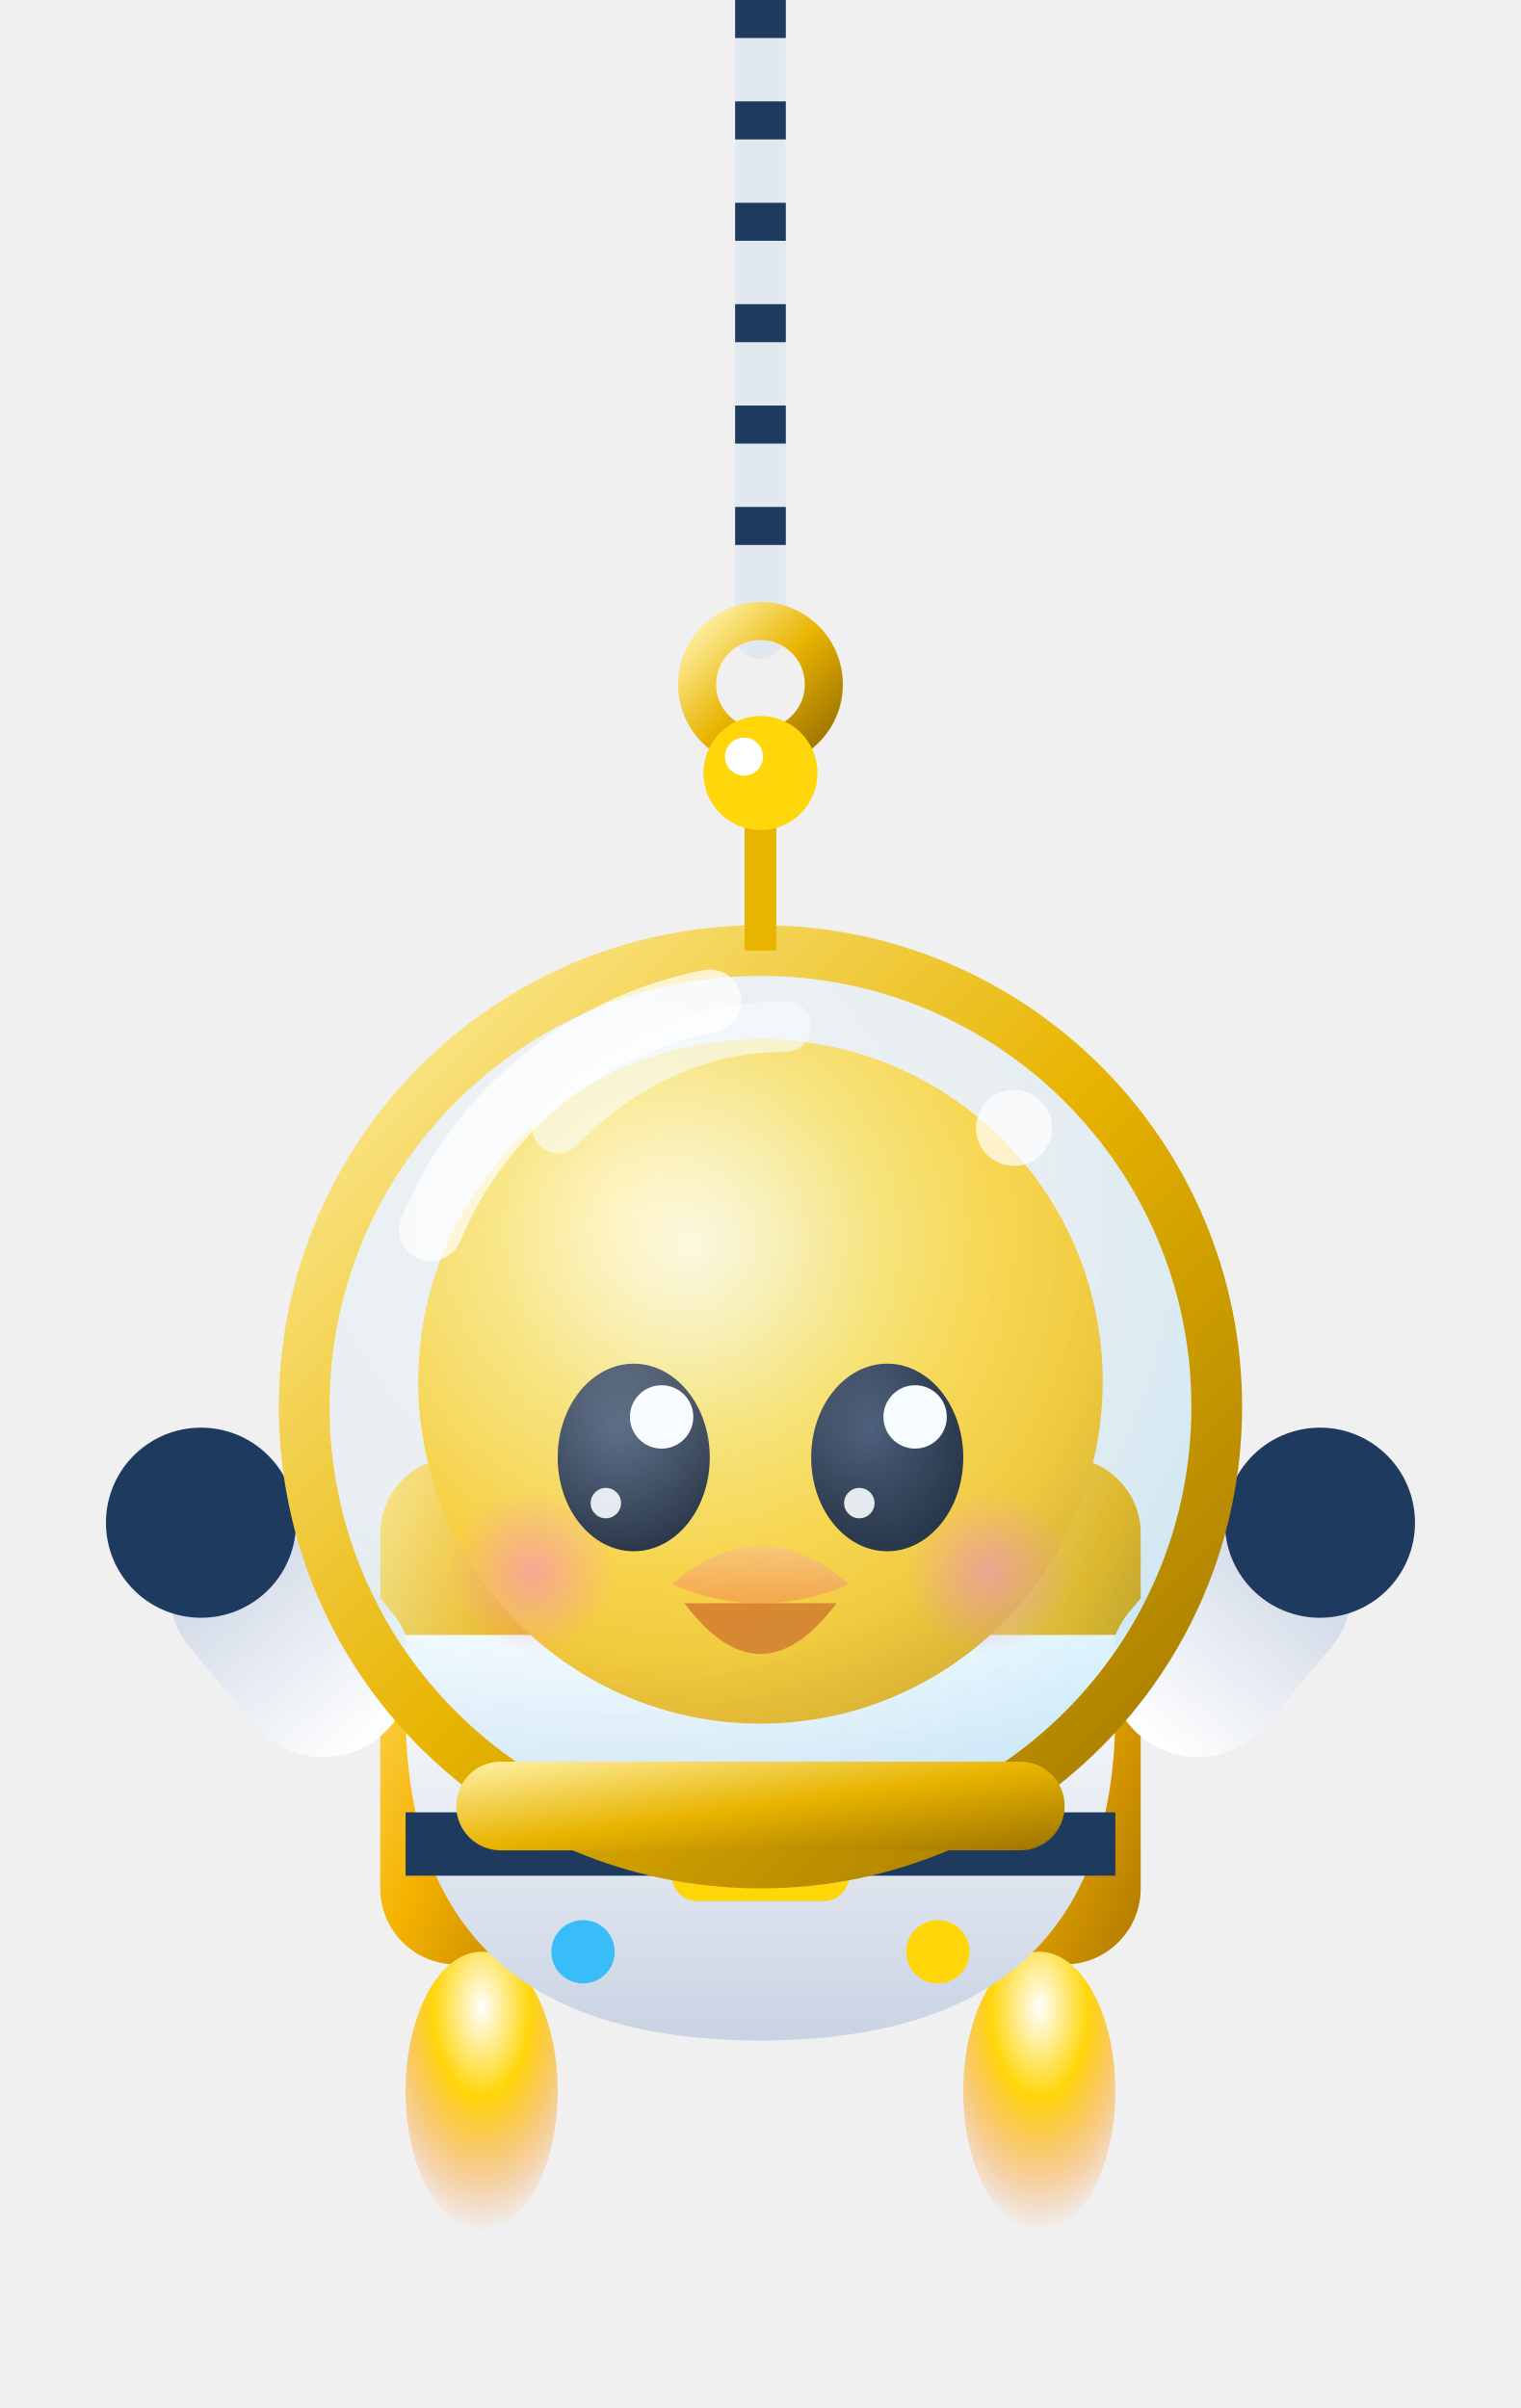
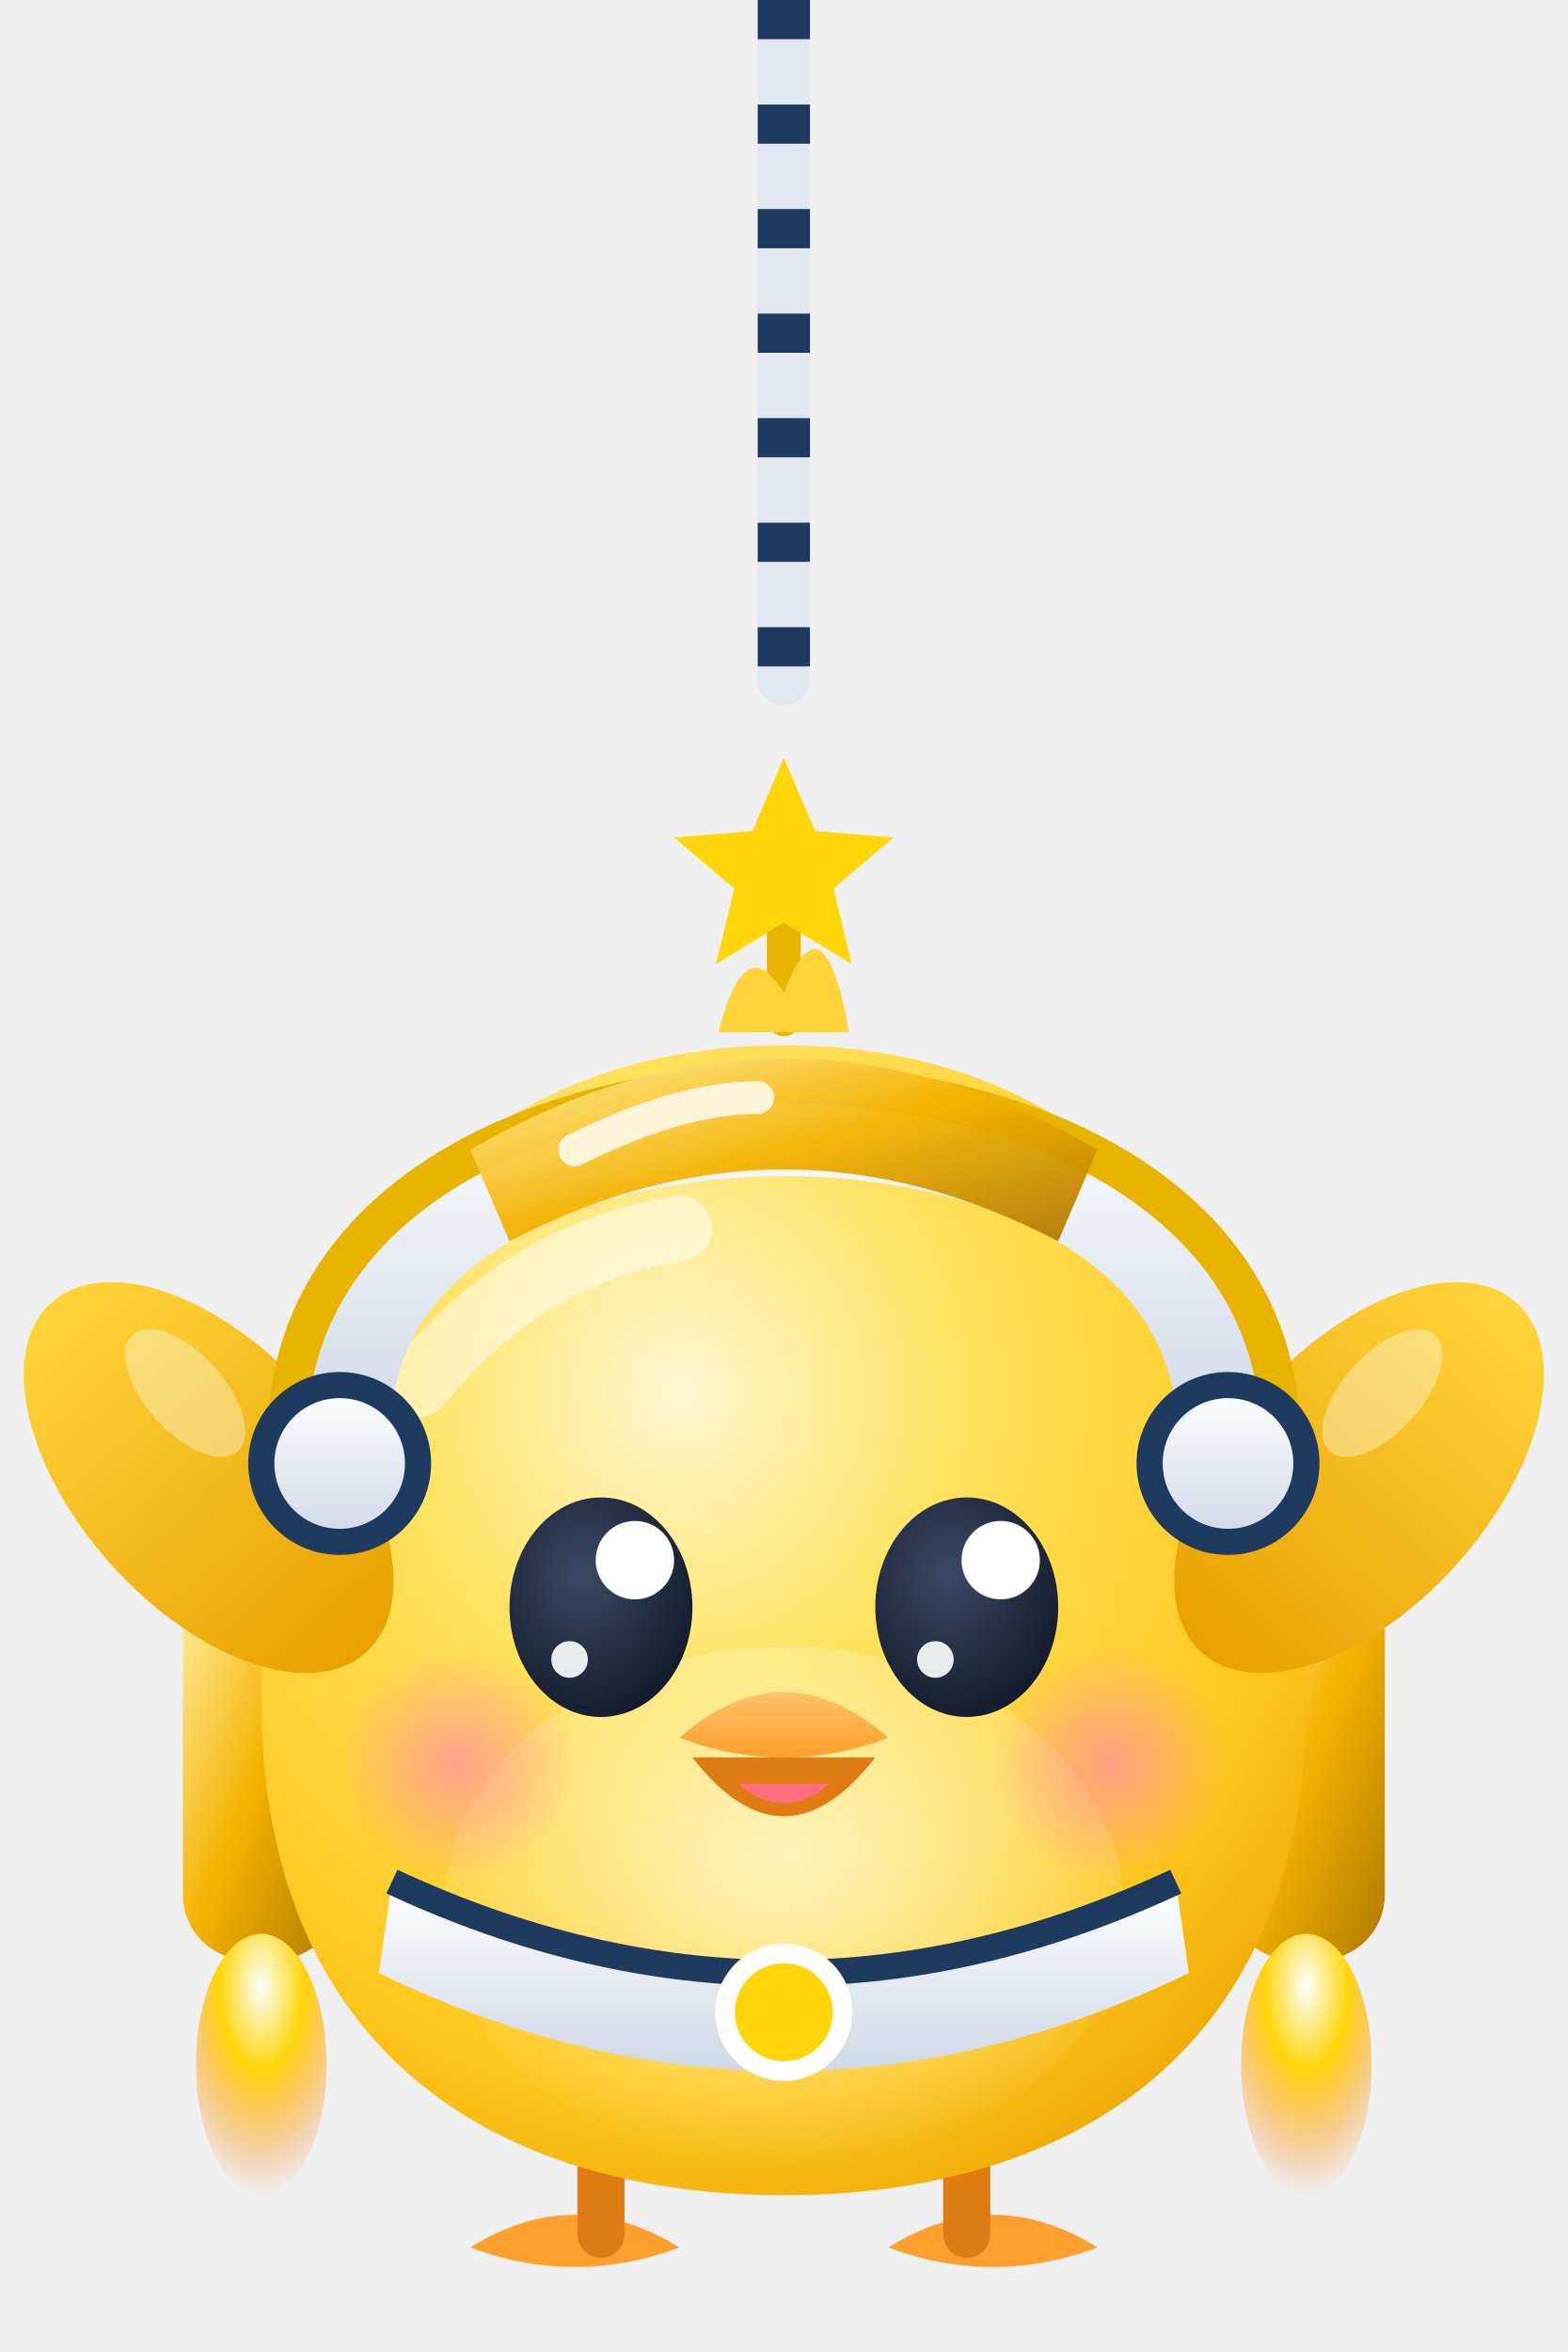
- <svg xmlns="http://www.w3.org/2000/svg" viewBox="0 0 120 190" width="120" height="190">
+ <svg xmlns="http://www.w3.org/2000/svg" viewBox="0 0 120 180" width="120" height="180">
  <defs>
-     <radialGradient id="bodyY" cx="40%" cy="30%" r="80%">
-       <stop offset="0" stop-color="#FFF8D2" />
-       <stop offset=".35" stop-color="#FFE15A" />
-       <stop offset=".75" stop-color="#FFC81E" />
-       <stop offset="1" stop-color="#E9A100" />
+     <radialGradient id="bodyP" cx="40%" cy="30%" r="80%">
+       <stop offset="0" stop-color="#FFF0F5" />
+       <stop offset=".4" stop-color="#FFC2D6" />
+       <stop offset=".8" stop-color="#FF9CBC" />
+       <stop offset="1" stop-color="#E9799D" />
    </radialGradient>
-     <radialGradient id="bodyP" cx="40%" cy="30%" r="80%">
-       <stop offset="0" stop-color="#FFE6F0" />
-       <stop offset=".4" stop-color="#FFA8C8" />
-       <stop offset=".8" stop-color="#FF7AA8" />
-       <stop offset="1" stop-color="#E0558A" />
-     </radialGradient>
-     <linearGradient id="suit" x1="0" y1="0" x2="0" y2="1">
+     <linearGradient id="wingP" x1="0" y1="0" x2="0" y2="1">
+       <stop offset="0" stop-color="#FFB3CC" />
+       <stop offset="1" stop-color="#E9799D" />
+     </linearGradient>
+     <linearGradient id="shell" x1="0" y1="0" x2="0" y2="1">
      <stop offset="0" stop-color="#FFFFFF" />
-       <stop offset="1" stop-color="#C9D3E3" />
+       <stop offset="1" stop-color="#CFD8E6" />
    </linearGradient>
-     <linearGradient id="jet" x1="0" y1="0" x2="1" y2="1">
-       <stop offset="0" stop-color="#FFE680" />
+     <linearGradient id="visor" x1="0" y1="0" x2="1" y2="1">
+       <stop offset="0" stop-color="#FFF1A8" />
      <stop offset=".5" stop-color="#F5B300" />
      <stop offset="1" stop-color="#B07800" />
    </linearGradient>
-     <linearGradient id="rose" x1="0" y1="0" x2="1" y2="1">
+     <linearGradient id="visorP" x1="0" y1="0" x2="1" y2="1">
      <stop offset="0" stop-color="#FFD1B8" />
      <stop offset=".5" stop-color="#E9A08A" />
      <stop offset="1" stop-color="#B7685A" />
    </linearGradient>
-     <linearGradient id="goldRim" x1="0" y1="0" x2="1" y2="1">
-       <stop offset="0" stop-color="#FFF1A8" />
-       <stop offset=".5" stop-color="#E8B400" />
-       <stop offset="1" stop-color="#9C7300" />
+     <radialGradient id="flame" cx="50%" cy="20%" r="80%">
+       <stop offset="0" stop-color="#FFFFFF" />
+       <stop offset=".4" stop-color="#FFD60A" />
+       <stop offset="1" stop-color="#FF7A1A" stop-opacity="0" />
+     </radialGradient>
+     <radialGradient id="body" cx="40%" cy="30%" r="80%">
+       <stop offset="0" stop-color="#FFF8D2" />
+       <stop offset=".35" stop-color="#FFE15A" />
+       <stop offset=".75" stop-color="#FFC81E" />
+       <stop offset="1" stop-color="#EBA400" />
+     </radialGradient>
+     <radialGradient id="belly" cx="50%" cy="40%" r="60%">
+       <stop offset="0" stop-color="#FFF6C4" stop-opacity=".95" />
+       <stop offset="1" stop-color="#FFF6C4" stop-opacity="0" />
+     </radialGradient>
+     <radialGradient id="rim" cx="50%" cy="50%" r="50%">
+       <stop offset=".78" stop-color="#C98A00" stop-opacity="0" />
+       <stop offset="1" stop-color="#C98A00" stop-opacity=".45" />
+     </radialGradient>
+     <linearGradient id="wing" x1="0" y1="0" x2="0" y2="1">
+       <stop offset="0" stop-color="#FFD43A" />
+       <stop offset="1" stop-color="#E9A100" />
    </linearGradient>
-     <radialGradient id="glass" cx="35%" cy="28%" r="80%">
-       <stop offset="0" stop-color="#FFFFFF" stop-opacity=".38" />
-       <stop offset=".5" stop-color="#BFE6FF" stop-opacity=".12" />
-       <stop offset="1" stop-color="#38BDF8" stop-opacity=".22" />
-     </radialGradient>
    <linearGradient id="beak" x1="0" y1="0" x2="0" y2="1">
      <stop offset="0" stop-color="#FFC266" />
      <stop offset="1" stop-color="#FF9F2E" />
    </linearGradient>
+     <linearGradient id="hat" x1="0" y1="0" x2="0" y2="1">
+       <stop offset="0" stop-color="#3D6A9C" />
+       <stop offset="1" stop-color="#1E3A5F" />
+     </linearGradient>
+     <radialGradient id="pom" cx="38%" cy="32%" r="70%">
+       <stop offset="0" stop-color="#FFFFFF" />
+       <stop offset="1" stop-color="#E6DCC4" />
+     </radialGradient>
    <radialGradient id="cheek">
      <stop offset="0" stop-color="#FF8FA3" stop-opacity=".75" />
      <stop offset="1" stop-color="#FF8FA3" stop-opacity="0" />
    </radialGradient>
    <radialGradient id="eye" cx="40%" cy="35%" r="70%">
      <stop offset="0" stop-color="#3A4A66" />
      <stop offset="1" stop-color="#121A2A" />
    </radialGradient>
-     <radialGradient id="flame" cx="50%" cy="20%" r="80%">
-       <stop offset="0" stop-color="#FFFFFF" />
-       <stop offset=".4" stop-color="#FFD60A" />
-       <stop offset="1" stop-color="#FF7A1A" stop-opacity="0" />
+     <radialGradient id="shadow">
+       <stop offset="0" stop-color="#5A3C00" stop-opacity=".28" />
+       <stop offset="1" stop-color="#5A3C00" stop-opacity="0" />
    </radialGradient>
-     <linearGradient id="beam" x1="0" y1="1" x2="0" y2="0">
-       <stop offset="0" stop-color="#FFF4C8" stop-opacity=".9" />
+     <linearGradient id="beam" x1="1" y1="1" x2="0" y2="0">
+       <stop offset="0" stop-color="#FFF4C8" stop-opacity=".95" />
+       <stop offset=".6" stop-color="#FFE38A" stop-opacity=".35" />
      <stop offset="1" stop-color="#FFE38A" stop-opacity="0" />
    </linearGradient>
-     <radialGradient id="star">
-       <stop offset="0" stop-color="#fff" />
-       <stop offset="1" stop-color="#fff" stop-opacity="0" />
-     </radialGradient>
+     <linearGradient id="basket" x1="0" y1="0" x2="0" y2="1">
+       <stop offset="0" stop-color="#D9A262" />
+       <stop offset="1" stop-color="#9A6430" />
+     </linearGradient>
+     <pattern id="rp" width="6" height="6" patternUnits="userSpaceOnUse" patternTransform="rotate(35)">
+       <rect width="6" height="6" fill="#8A5A2B" />
+       <rect width="3" height="6" fill="#B98549" />
+     </pattern>
+     <pattern id="knit" width="8" height="8" patternUnits="userSpaceOnUse">
+       <path d="M0 8 L4 1 L8 8" stroke="#fff" stroke-opacity=".22" stroke-width="1.6" fill="none" />
+     </pattern>
+     <pattern id="weave" width="10" height="8" patternUnits="userSpaceOnUse">
+       <path d="M0 4 q2.5 -4 5 0 t5 0" stroke="#7A4A1E" stroke-opacity=".5" stroke-width="1.4" fill="none" />
+     </pattern>
+     <clipPath id="bodyClip">
+       <path d="M-40 6 C-40 -32 -20 -44 0 -44 C20 -44 40 -32 40 6 C40 33 22 44 0 44 C-22 44 -40 33 -40 6z" />
+     </clipPath>
  </defs>
-   <path d="M60 0 v50" stroke="#E2E8F0" stroke-width="4" stroke-linecap="round" />
-   <path d="M60 0 v50" stroke="#1E3A5F" stroke-width="4" stroke-dasharray="3 5" />
-   <circle cx="60" cy="54" r="5" fill="none" stroke="url(#goldRim)" stroke-width="3" />
-   <g transform="translate(60 121) scale(1)">
-     <rect x="-30" y="-6" width="16" height="40" rx="6" fill="url(#jet)" />
-     <rect x="14" y="-6" width="16" height="40" rx="6" fill="url(#jet)" />
-     <ellipse cx="-22" cy="44" rx="6" ry="11" fill="url(#flame)" />
-     <ellipse cx="22" cy="44" rx="6" ry="11" fill="url(#flame)" />
-     <g transform="translate(-30 16) rotate(140)">
-       <rect x="-7" y="0" width="14" height="22" rx="7" fill="url(#suit)" />
-       <circle cx="0" cy="22" r="7.5" fill="#1E3A5F" />
+   <path d="M60 0 v52" stroke="#E2E8F0" stroke-width="4" stroke-linecap="round" />
+   <path d="M60 0 v52" stroke="#1E3A5F" stroke-width="4" stroke-dasharray="3 5" />
+   <g transform="translate(60 124) scale(1)">
+     <rect x="-46" y="-4" width="12" height="30" rx="5" fill="url(#visor)" />
+     <rect x="34" y="-4" width="12" height="30" rx="5" fill="url(#visor)" />
+     <ellipse cx="-40" cy="34" rx="5" ry="10" fill="url(#flame)" />
+     <ellipse cx="40" cy="34" rx="5" ry="10" fill="url(#flame)" />
+     <g fill="#FF9F2E">
+       <path d="M-24 48 q8 -5 16 0 q-8 3 -16 0z" />
+       <path d="M8 48 q8 -5 16 0 q-8 3 -16 0z" />
    </g>
-     <g transform="translate(30 16) rotate(-140)">
-       <rect x="-7" y="0" width="14" height="22" rx="7" fill="url(#suit)" />
-       <circle cx="0" cy="22" r="7.5" fill="#1E3A5F" />
+     <path d="M-14 40 v7 M14 40 v7" stroke="#E07A12" stroke-width="3.6" stroke-linecap="round" />
+     <path d="M-40 6 C-40 -32 -20 -44 0 -44 C20 -44 40 -32 40 6 C40 33 22 44 0 44 C-22 44 -40 33 -40 6z" fill="url(#body)" />
+     <g clip-path="url(#bodyClip)">
+       <ellipse cx="0" cy="22" rx="26" ry="20" fill="url(#belly)" />
    </g>
-     <path d="M-28 14 q0 26 28 26 q28 0 28 -26 l0 -6 h-56z" fill="url(#suit)" />
-     <rect x="-28" y="22" width="56" height="5" fill="#1E3A5F" />
-     <rect x="-7" y="20" width="14" height="9" rx="2" fill="#FFD60A" />
-     <circle cx="-14" cy="33" r="2.5" fill="#38BDF8" />
-     <circle cx="14" cy="33" r="2.5" fill="#FFD60A" />
-     <circle cx="0" cy="-12" r="27" fill="url(#bodyY)" />
-     <path d="M-16 -32 q8 -8 18 -8" stroke="#fff" stroke-width="4" stroke-linecap="round" fill="none" opacity=".6" />
-     <circle cx="-18" cy="3" r="6.5" fill="url(#cheek)" />
-     <circle cx="18" cy="3" r="6.5" fill="url(#cheek)" />
-     <ellipse cx="-10" cy="-6" rx="6" ry="7.4" fill="url(#eye)" />
-     <circle cx="-7.8" cy="-9.2" r="2.5" fill="#fff" />
-     <circle cx="-12.2" cy="-2.4" r="1.2" fill="#fff" opacity=".9" />
-     <ellipse cx="10" cy="-6" rx="6" ry="7.4" fill="url(#eye)" />
-     <circle cx="12.2" cy="-9.2" r="2.5" fill="#fff" />
-     <circle cx="7.8" cy="-2.4" r="1.2" fill="#fff" opacity=".9" />
-     <path d="M-7 4 q7 -6 14 0 q-7 3 -14 0z" fill="url(#beak)" />
-     <path d="M-6 5.5 q6 8 12 0z" fill="#E07A12" />
-     <circle cx="0" cy="-10" r="36" fill="url(#glass)" stroke="url(#goldRim)" stroke-width="4" />
-     <path d="M-26 -24 a30 30 0 0 1 22 -18" stroke="#fff" stroke-width="5" stroke-linecap="round" fill="none" opacity=".7" />
-     <circle cx="20" cy="-32" r="3" fill="#fff" opacity=".7" />
-     <rect x="-24" y="18" width="48" height="7" rx="3.5" fill="url(#goldRim)" />
-     <path d="M0 -46 v-10" stroke="#E8B400" stroke-width="2.5" />
-     <circle cx="0" cy="-60" r="4.5" fill="#FFD60A" />
-     <circle cx="-1.3" cy="-61.3" r="1.5" fill="#fff" />
+     <path d="M-28 -18 q8 -10 20 -12" stroke="#fff" stroke-width="5" stroke-linecap="round" fill="none" opacity=".5" />
+     <circle cx="-25" cy="11" r="9" fill="url(#cheek)" />
+     <circle cx="25" cy="11" r="9" fill="url(#cheek)" />
+     <ellipse cx="-14" cy="-1" rx="7" ry="8.4" fill="url(#eye)" />
+     <circle cx="-11.4" cy="-4.6" r="3" fill="#fff" />
+     <circle cx="-16.4" cy="3" r="1.4" fill="#fff" opacity=".9" />
+     <ellipse cx="14" cy="-1" rx="7" ry="8.4" fill="url(#eye)" />
+     <circle cx="16.6" cy="-4.6" r="3" fill="#fff" />
+     <circle cx="11.6" cy="3" r="1.4" fill="#fff" opacity=".9" />
+     <path d="M-8 9 q8 -7 16 0 q-8 3 -16 0z" fill="url(#beak)" />
+     <path d="M-7 10.5 q7 9 14 0z" fill="#E07A12" />
+     <path d="M-3.5 12.5 q3.5 3 7 0" fill="#FF6F7D" />
+     <path d="M-30 20 q30 14 60 0 l1 7 q-31 15 -62 0z" fill="url(#shell)" />
+     <path d="M-30 20 q30 14 60 0" stroke="#1E3A5F" stroke-width="2" fill="none" />
+     <circle cx="0" cy="30" r="4.5" fill="#FFD60A" stroke="#fff" stroke-width="1.5" />
+     <g transform="translate(-36 -2) rotate(-42)">
+       <ellipse cx="0" cy="-12" rx="10" ry="18" fill="url(#wing)" />
+       <ellipse cx="3" cy="-18" rx="3" ry="6" fill="#fff" opacity=".35" />
+     </g>
+     <g transform="translate(36 -2) rotate(42)">
+       <ellipse cx="0" cy="-12" rx="10" ry="18" fill="url(#wing)" />
+       <ellipse cx="-3" cy="-18" rx="3" ry="6" fill="#fff" opacity=".35" />
+     </g>
+     <path d="M-38 -14 C-38 -50 38 -50 38 -14 L30 -16 C28 -40 -28 -40 -30 -16z" fill="url(#shell)" />
+     <path d="M-38 -14 C-38 -50 38 -50 38 -14" fill="none" stroke="#E8B400" stroke-width="3" />
+     <path d="M-24 -36 q24 -14 48 0 l-3 7 q-21 -11 -42 0z" fill="url(#visor)" opacity=".95" />
+     <path d="M-16 -36 q8 -4 14 -4" stroke="#fff" stroke-width="2.5" stroke-linecap="round" opacity=".8" />
+     <circle cx="-34" cy="-12" r="6" fill="url(#shell)" stroke="#1E3A5F" stroke-width="2" />
+     <circle cx="34" cy="-12" r="6" fill="url(#shell)" stroke="#1E3A5F" stroke-width="2" />
+     <path d="M0 -46 v-10" stroke="#E8B400" stroke-width="2.6" stroke-linecap="round" />
+     <path d="M0 -66 l2.4 5.6 6 .5 -4.6 3.9 1.4 5.8 -5.2 -3.2 -5.2 3.2 1.4 -5.8 -4.6 -3.9 6 -.5z" fill="#FFD60A" />
+     <path d="M-5 -45 q2 -8 5 -3 q3 -8 5 3" fill="#FFD43A" />
  </g>
</svg>
